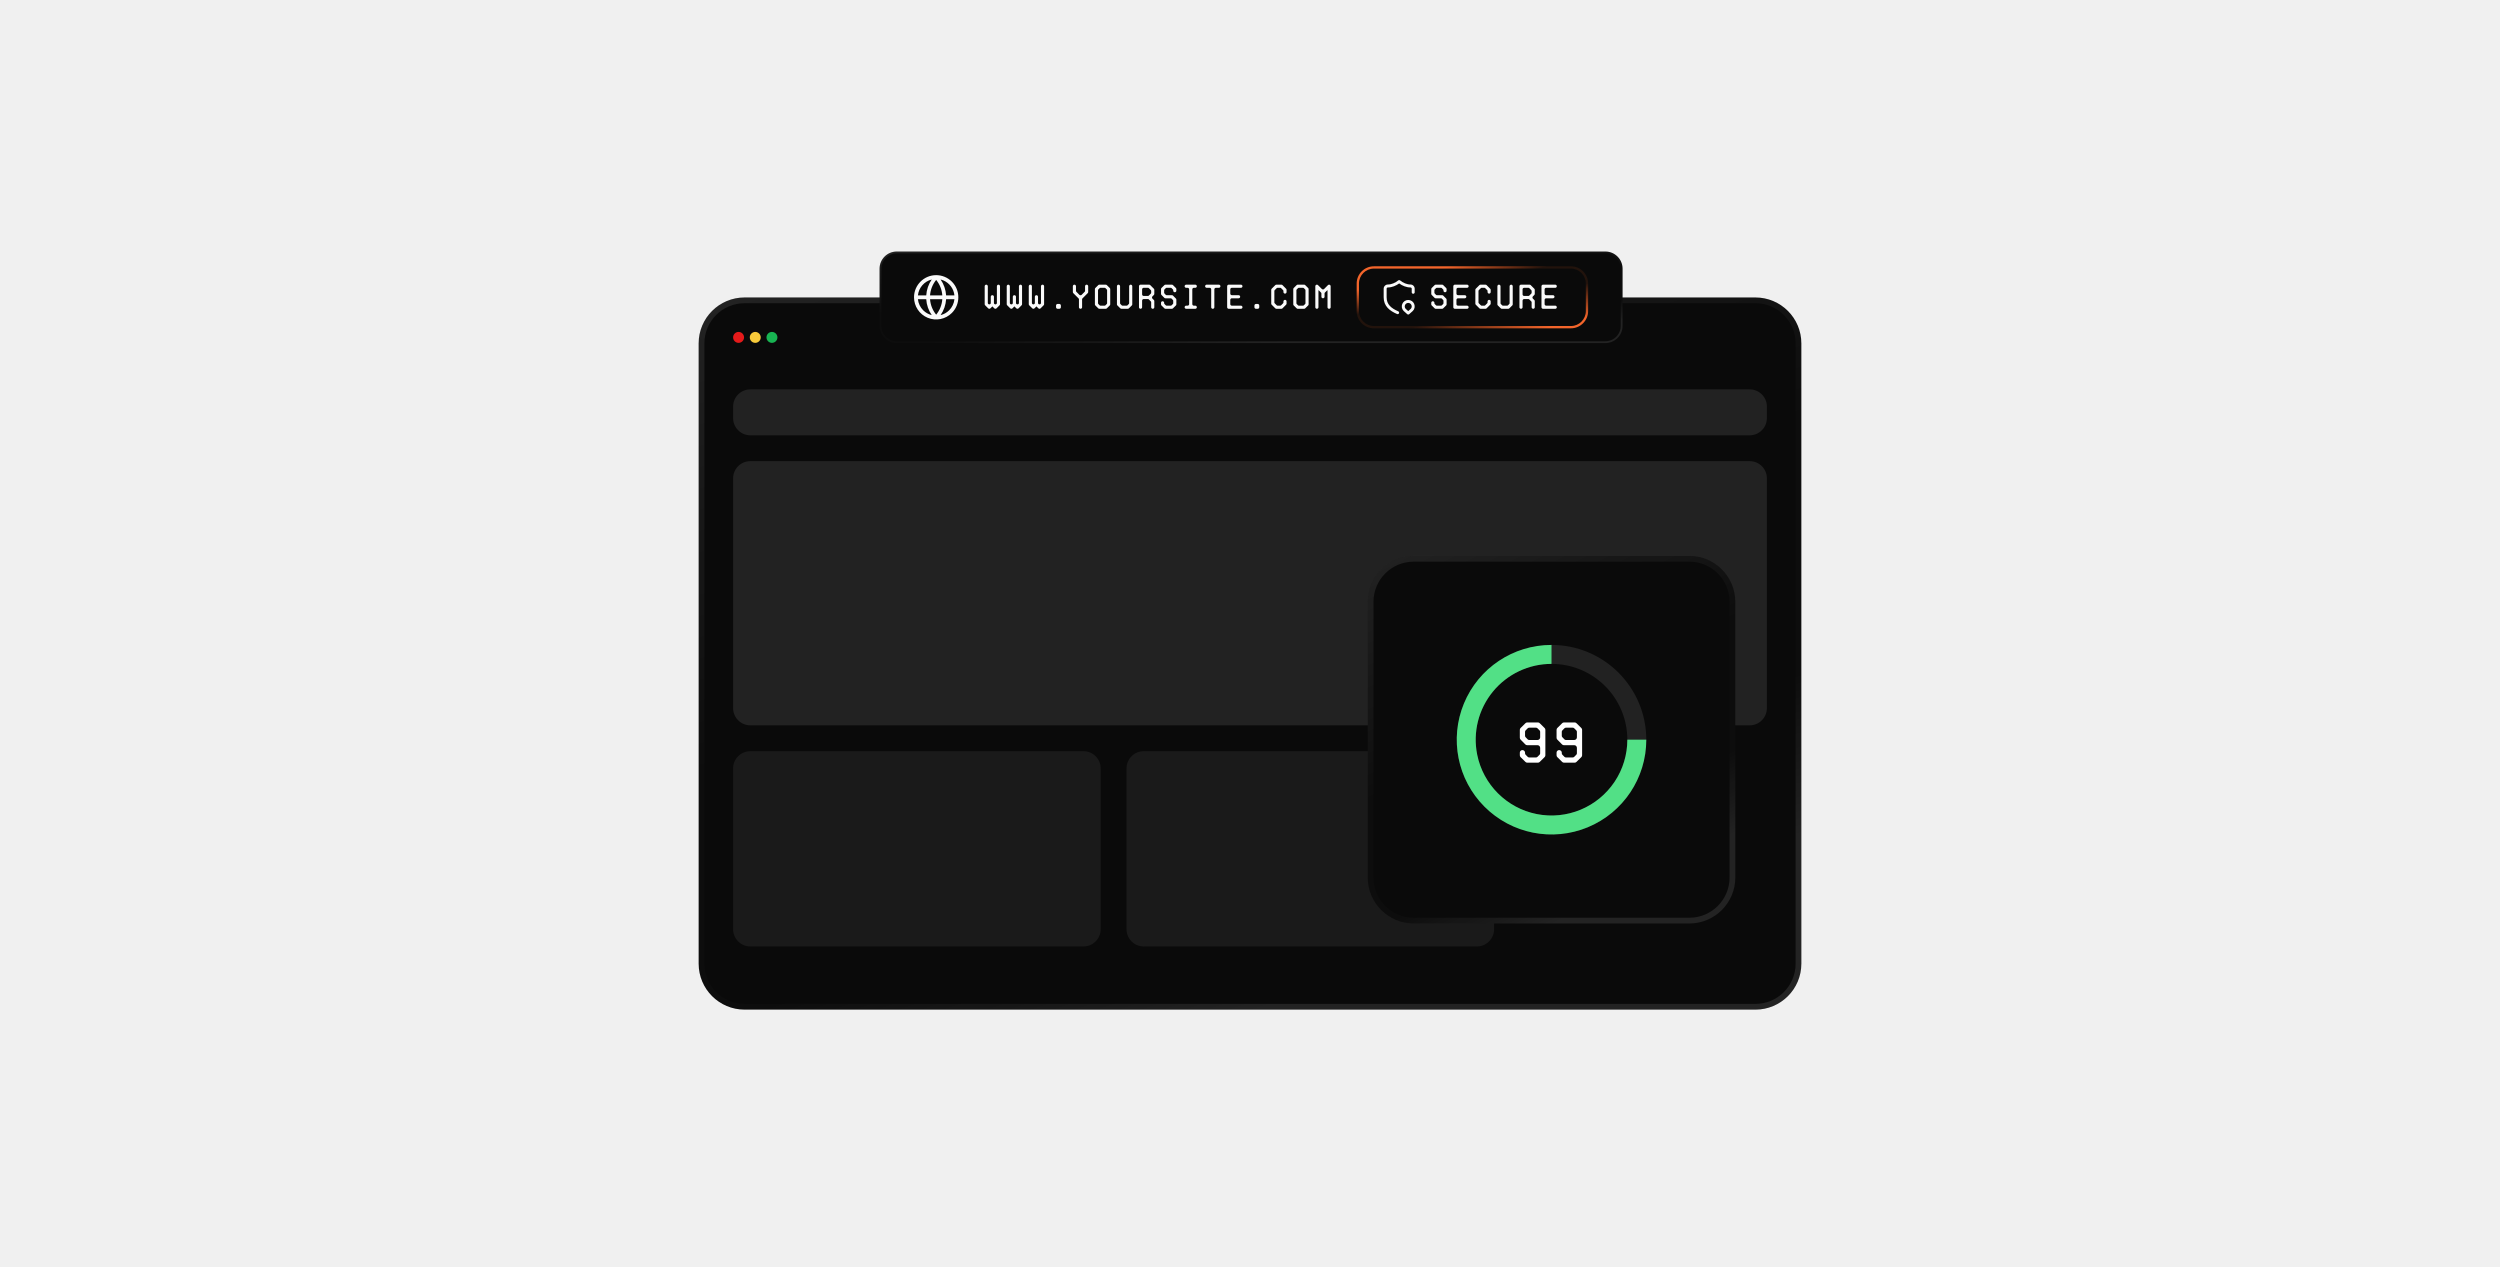
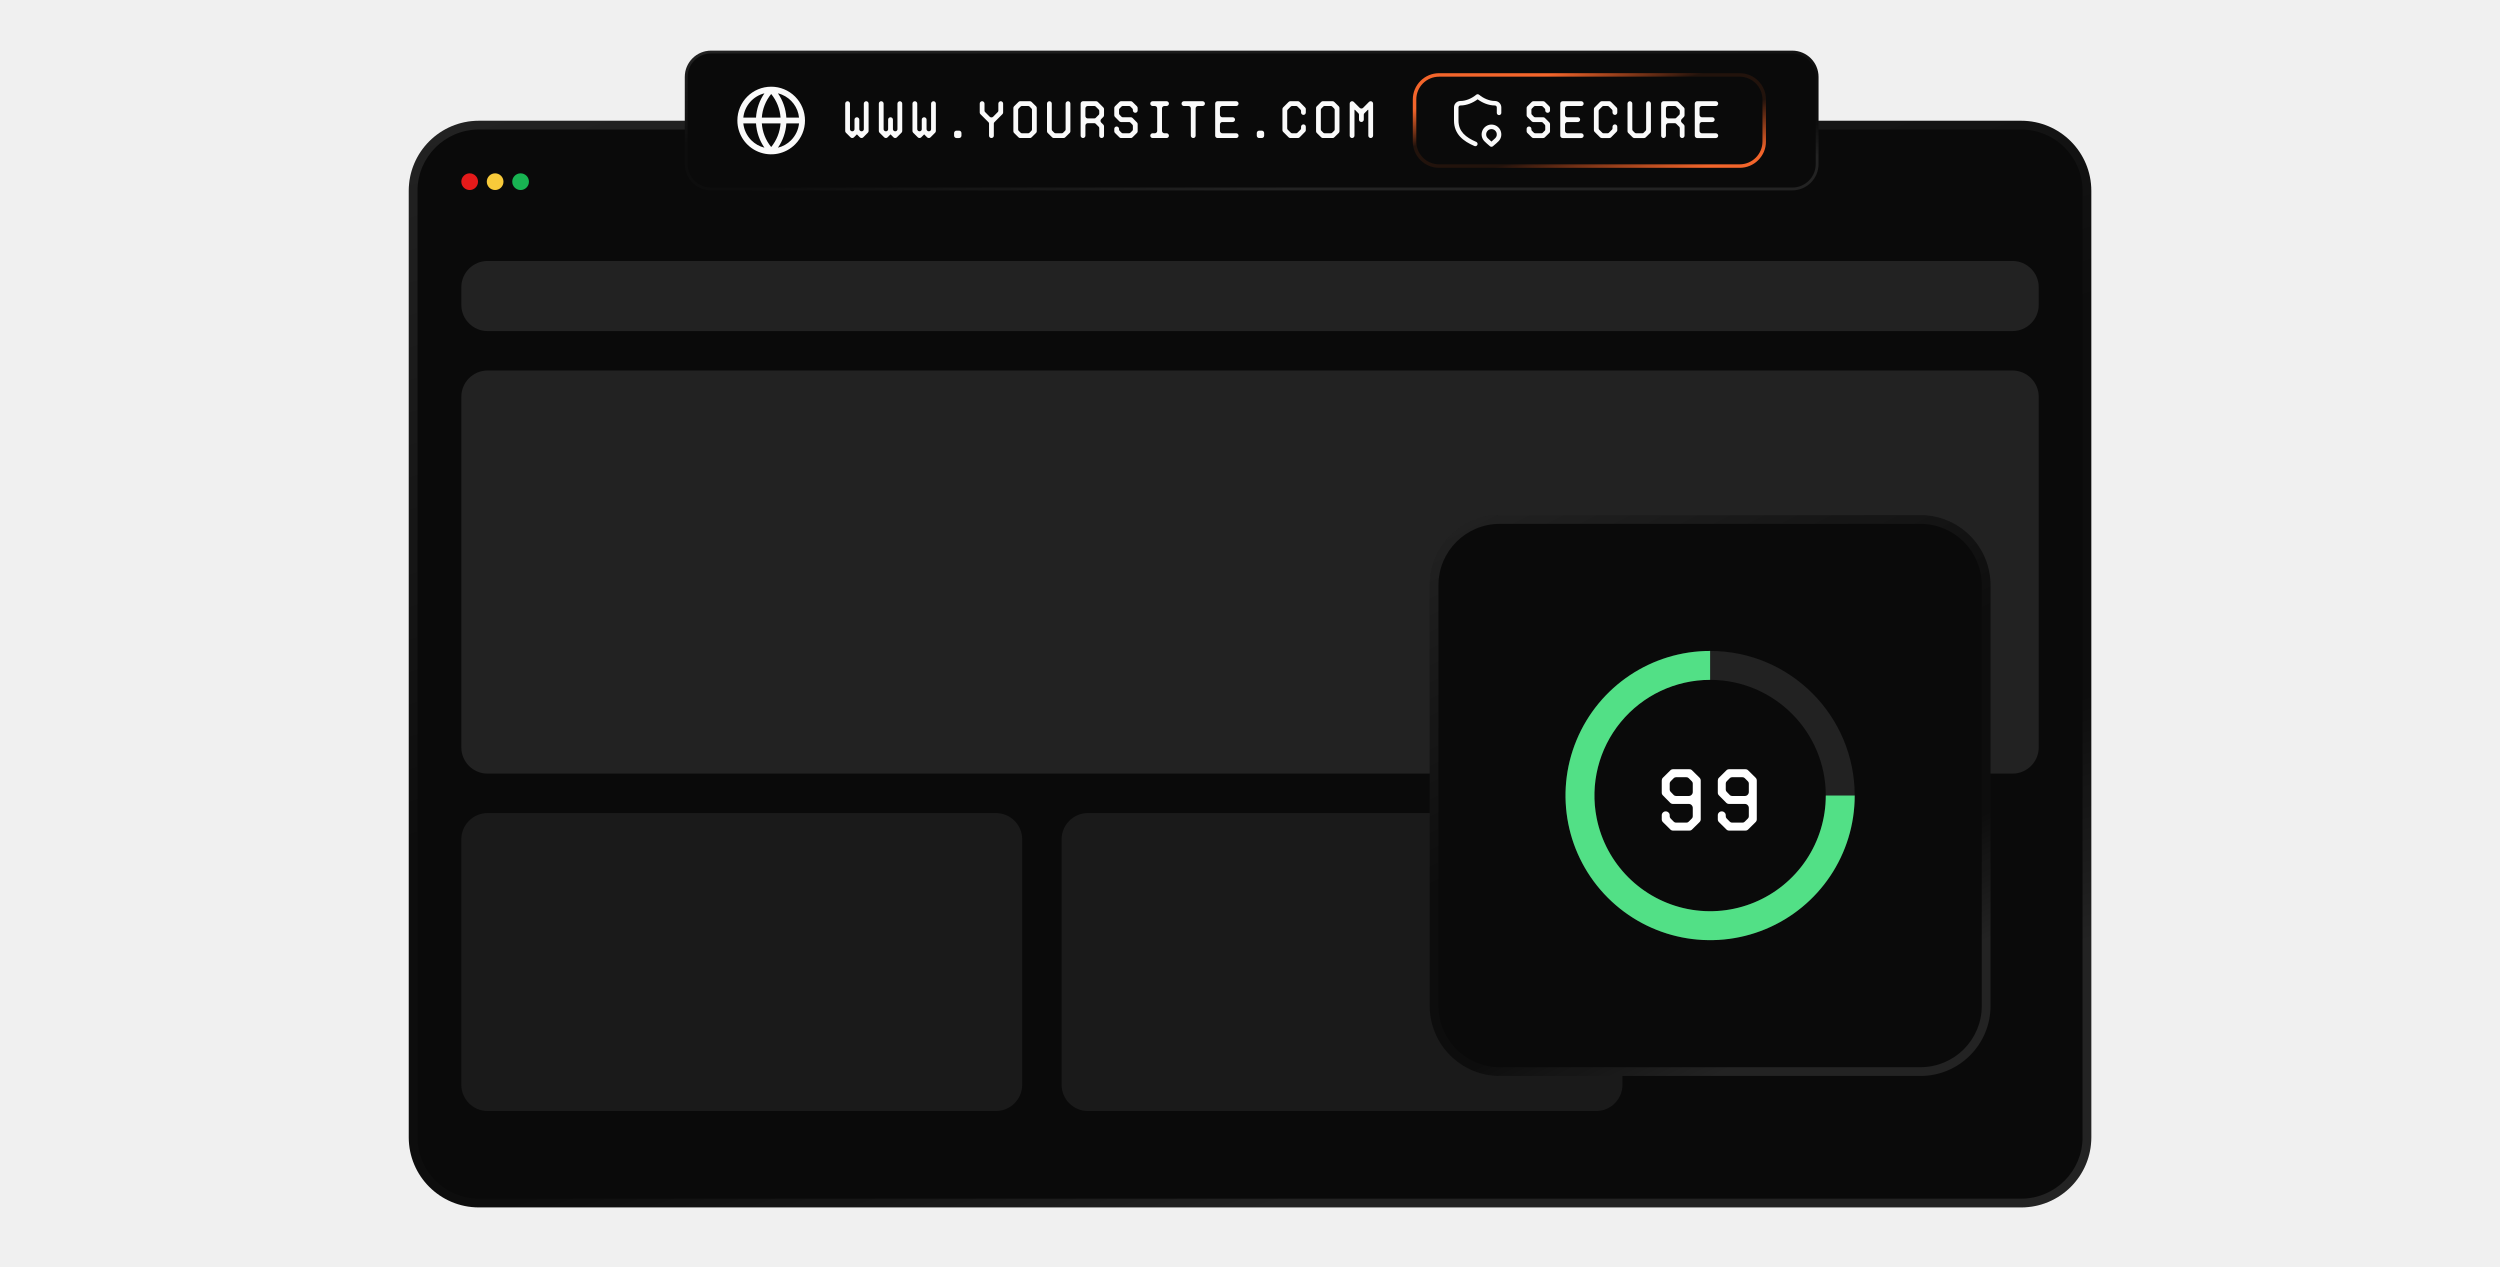
- <svg xmlns="http://www.w3.org/2000/svg" width="592" height="300" viewBox="0 0 592 300" fill="none">
+ <svg xmlns="http://www.w3.org/2000/svg" width="592" height="300" viewBox="102.01 51.7 387.97 196.61" fill="none">
  <g transform="translate(165.44 59.56) scale(0.68)">
    <g>
      <g>
        <g>
          <mask id="path-3-inside-1_1616_203" fill="white">
            <path d="M0 32c0-8.837 7.163-16 16-16h352c8.837 0 16 7.163 16 16v216c0 8.837-7.163 16-16 16H16c-8.837 0-16-7.163-16-16z" />
          </mask>
          <path d="M0 32c0-8.837 7.163-16 16-16h352c8.837 0 16 7.163 16 16v216c0 8.837-7.163 16-16 16H16c-8.837 0-16-7.163-16-16z" fill="#0A0A0A" />
          <path d="M16 16v2h352v-4H16zm368 16h-2v216h4V32zm-16 232v-2H16v4h352zM0 248h2V32h-4v216zm16 16v-2c-7.732 0-14-6.268-14-14h-4c0 9.941 8.059 18 18 18zm368-16h-2c0 7.732-6.268 14-14 14v4c9.941 0 18-8.059 18-18zM368 16v2c7.732 0 14 6.268 14 14h4c0-9.941-8.059-18-18-18zM16 16v-2C6.059 14-2 22.059-2 32h4c0-7.732 6.268-14 14-14z" fill="url(#paint0_linear_1616_203)" fill-opacity=".1" mask="url(#path-3-inside-1_1616_203)" />
          <g>
            <g>
              <circle cx="13.905" cy="29.905" r="1.905" fill="#E51A1A" />
              <circle cx="19.715" cy="29.905" r="1.905" fill="#F8CA3A" />
              <circle cx="25.525" cy="29.905" r="1.905" fill="#18B452" />
            </g>
          </g>
          <g>
            <path d="M12 180a6 6 0 0 1 6-6h116a6 6 0 0 1 6 6v56a6 6 0 0 1-6 6H18a6 6 0 0 1-6-6z" fill="#1A1A1A" />
            <path d="M149 180a6 6 0 0 1 6-6h116a6 6 0 0 1 6 6v56a6 6 0 0 1-6 6H155a6 6 0 0 1-6-6z" fill="#1A1A1A" />
            <path d="M12 54a6 6 0 0 1 6-6h348a6 6 0 0 1 6 6v4a6 6 0 0 1-6 6H18a6 6 0 0 1-6-6z" fill="white" fill-opacity=".1" />
            <path d="M12 79a6 6 0 0 1 6-6h348a6 6 0 0 1 6 6v80a6 6 0 0 1-6 6H18a6 6 0 0 1-6-6z" fill="white" fill-opacity=".1" />
            <g>
              <mask id="path-12-inside-2_1616_203" fill="white">
                <path d="M233 122c0-8.837 7.163-16 16-16h96c8.837 0 16 7.163 16 16v96c0 8.837-7.163 16-16 16h-96c-8.837 0-16-7.163-16-16z" />
              </mask>
              <path d="M233 122c0-8.837 7.163-16 16-16h96c8.837 0 16 7.163 16 16v96c0 8.837-7.163 16-16 16h-96c-8.837 0-16-7.163-16-16z" fill="#0A0A0A" />
              <path d="M249 106v2h96v-4h-96zm112 16h-2v96h4v-96zm-16 112v-2h-96v4h96zm-112-16h2v-96h-4v96zm16 16v-2c-7.732 0-14-6.268-14-14h-4c0 9.941 8.059 18 18 18zm112-16h-2c0 7.732-6.268 14-14 14v4c9.941 0 18-8.059 18-18zm-16-112v2c7.732 0 14 6.268 14 14h4c0-9.941-8.059-18-18-18zm-96 0v-2c-9.941 0-18 8.059-18 18h4c0-7.732 6.268-14 14-14z" fill="url(#paint1_linear_1616_203)" fill-opacity=".1" mask="url(#path-12-inside-2_1616_203)" />
              <g>
                <g>
                  <path d="M330 170c0 18.225-14.775 33-33 33s-33-14.775-33-33 14.775-33 33-33 33 14.775 33 33m-59.4 0c0 14.58 11.82 26.4 26.4 26.4s26.4-11.82 26.4-26.4-11.82-26.4-26.4-26.4-26.4 11.82-26.4 26.4" fill="white" fill-opacity=".1" />
                  <path d="M293.043 169.182v-1.924a.68.68 0 0 0-.205-.498l-.742-.742a.67.67 0 0 0-.498-.196h-2.373a.68.68 0 0 0-.508.196l-.733.742a.68.68 0 0 0-.205.498v1.387q0 .292.205.498l.733.761q.195.196.508.196h2.92a.85.85 0 0 0 .634-.274.9.9 0 0 0 .264-.644m-5.264 5.322v.234q0 .294.205.498l.733.743a.7.7 0 0 0 .508.205h2.373a.68.68 0 0 0 .498-.205l.742-.743a.68.68 0 0 0 .205-.498v-1.894a.9.9 0 0 0-.264-.655.85.85 0 0 0-.634-.273h-3.604a.88.88 0 0 1-.645-.254l-1.679-1.699a.87.87 0 0 1-.254-.645v-2.734q0-.39.254-.645l1.679-1.66a.83.83 0 0 1 .645-.283h3.74q.381 0 .635.283l1.68 1.66a.88.88 0 0 1 .263.645v8.838a.87.87 0 0 1-.263.635l-1.68 1.66a.82.82 0 0 1-.635.283h-3.74a.83.83 0 0 1-.645-.283l-1.679-1.66a.86.86 0 0 1-.254-.635v-.918q0-.371.264-.625a.86.86 0 0 1 .634-.264q.381 0 .645.264a.82.82 0 0 1 .273.625m18.057-5.322v-1.924a.68.68 0 0 0-.205-.498l-.742-.742a.67.67 0 0 0-.498-.196h-2.373a.68.68 0 0 0-.508.196l-.733.742a.68.68 0 0 0-.205.498v1.387q0 .292.205.498l.733.761q.195.196.508.196h2.92a.85.85 0 0 0 .634-.274.9.9 0 0 0 .264-.644m-5.264 5.322v.234q0 .294.205.498l.733.743a.7.7 0 0 0 .508.205h2.373a.68.68 0 0 0 .498-.205l.742-.743a.68.68 0 0 0 .205-.498v-1.894a.9.9 0 0 0-.264-.655.85.85 0 0 0-.634-.273h-3.604a.88.88 0 0 1-.645-.254l-1.679-1.699a.87.87 0 0 1-.254-.645v-2.734q0-.39.254-.645l1.679-1.66a.83.83 0 0 1 .645-.283h3.74q.381 0 .635.283l1.68 1.66a.88.88 0 0 1 .263.645v8.838a.87.87 0 0 1-.263.635l-1.68 1.66a.82.82 0 0 1-.635.283h-3.74a.83.83 0 0 1-.645-.283l-1.679-1.66a.86.86 0 0 1-.254-.635v-.918q0-.371.264-.625a.86.86 0 0 1 .634-.264q.381 0 .645.264a.82.82 0 0 1 .273.625" fill="white" />
                  <path d="M330 170a32.997 32.997 0 0 1-56.335 23.335 33 33 0 0 1-7.153-35.964A33 33 0 0 1 297 137v6.6a26.4 26.4 0 0 0-25.893 31.55 26.405 26.405 0 0 0 20.743 20.743 26.4 26.4 0 0 0 27.101-11.226A26.4 26.4 0 0 0 323.4 170z" fill="#52E086" />
                </g>
              </g>
            </g>
          </g>
        </g>
        <g>
          <path d="M63 6a6 6 0 0 1 6-6h246.747a6 6 0 0 1 6 6v19.888a6 6 0 0 1-6 6H69a6 6 0 0 1-6-6z" fill="#0A0A0A" />
          <path d="M69 .321h246.747A5.68 5.68 0 0 1 321.426 6v19.888a5.68 5.68 0 0 1-5.679 5.678H69a5.68 5.68 0 0 1-5.679-5.678V6A5.68 5.68 0 0 1 69 .321Z" stroke="url(#paint2_linear_1616_203)" stroke-opacity=".1" stroke-width=".643" />
          <g>
            <g>
              <path fill-rule="evenodd" clip-rule="evenodd" d="M82.716 8.228a7.71 7.71 0 0 1 7.716 7.716 7.7 7.7 0 0 1-2.261 5.455A7.713 7.713 0 0 1 75 15.944a7.715 7.715 0 0 1 7.716-7.716m-6.36 8.377a6.4 6.4 0 0 0 1.838 3.86 6.4 6.4 0 0 0 2.983 1.682 10.9 10.9 0 0 1-1.922-5.542zm9.82 0a10.9 10.9 0 0 1-1.922 5.542 6.4 6.4 0 0 0 2.982-1.683 6.4 6.4 0 0 0 1.839-3.859zm-5.595 0a9.56 9.56 0 0 0 2.135 5.39 9.57 9.57 0 0 0 2.135-5.39zm.596-6.868a6.4 6.4 0 0 0-4.821 5.545h2.899c.12-1.995.789-3.912 1.922-5.545m1.539.154a9.56 9.56 0 0 0-2.135 5.392h4.27a9.57 9.57 0 0 0-2.135-5.392m1.538-.153a10.9 10.9 0 0 1 1.923 5.545h2.896a6.38 6.38 0 0 0-3.911-5.246 6.5 6.5 0 0 0-.908-.299" fill="#FAFAFA" />
            </g>
            <path d="M103.857 17.928v-5.842q0-.222.164-.38a.53.53 0 0 1 .768 0 .52.52 0 0 1 .158.38v6.252a.52.52 0 0 1-.158.381l-1.066 1.067a.52.52 0 0 1-.381.158.53.53 0 0 1-.387-.158l-.674-.68-.679.68a.53.53 0 0 1-.387.158.52.52 0 0 1-.381-.158l-1.072-1.067a.52.52 0 0 1-.153-.38v-6.253q0-.222.159-.38a.5.5 0 0 1 .38-.165q.224 0 .387.165.165.158.164.38v5.842a.44.44 0 0 0 .158.34q.159.14.358.14a.53.53 0 0 0 .363-.134.45.45 0 0 0 .152-.346v-2.185q0-.23.153-.381a.54.54 0 0 1 .398-.158q.224 0 .381.158a.5.5 0 0 1 .164.38v2.186a.44.44 0 0 0 .158.34q.159.14.358.14a.53.53 0 0 0 .363-.134.45.45 0 0 0 .152-.346m7.676 0v-5.842q0-.222.164-.38a.53.53 0 0 1 .768 0 .52.52 0 0 1 .158.38v6.252a.52.52 0 0 1-.158.381l-1.067 1.067a.52.52 0 0 1-.38.158.53.53 0 0 1-.387-.158l-.674-.68-.68.68a.52.52 0 0 1-.386.158.52.52 0 0 1-.381-.158l-1.072-1.067a.52.52 0 0 1-.153-.38v-6.253a.52.52 0 0 1 .158-.38.5.5 0 0 1 .381-.165q.224 0 .387.165a.5.5 0 0 1 .164.38v5.842a.44.44 0 0 0 .158.34q.159.14.358.14a.53.53 0 0 0 .363-.134.45.45 0 0 0 .152-.346v-2.185q0-.23.153-.381a.54.54 0 0 1 .398-.158.52.52 0 0 1 .381.158.5.5 0 0 1 .164.38v2.186a.44.44 0 0 0 .158.34q.159.14.358.14a.53.53 0 0 0 .363-.134.45.45 0 0 0 .152-.346m7.676 0v-5.842q0-.222.164-.38a.53.53 0 0 1 .387-.165q.222 0 .381.165a.52.52 0 0 1 .158.38v6.252a.52.52 0 0 1-.158.381l-1.067 1.067a.52.52 0 0 1-.381.158.52.52 0 0 1-.386-.158l-.674-.68-.68.68a.53.53 0 0 1-.387.158.52.52 0 0 1-.38-.158l-1.073-1.067a.52.52 0 0 1-.152-.38v-6.253a.52.52 0 0 1 .158-.38.53.53 0 0 1 .768 0 .5.5 0 0 1 .164.38v5.842a.44.44 0 0 0 .158.34q.158.14.357.14a.53.53 0 0 0 .364-.134.45.45 0 0 0 .152-.346v-2.185q0-.23.152-.381a.54.54 0 0 1 .399-.158.52.52 0 0 1 .381.158.5.5 0 0 1 .164.38v2.186q0 .2.158.34t.357.14a.53.53 0 0 0 .364-.134.45.45 0 0 0 .152-.346m6.393 2.016h-.604a.52.52 0 0 1-.381-.158.52.52 0 0 1-.158-.381V18.8a.52.52 0 0 1 .158-.38.52.52 0 0 1 .381-.159h.604q.222 0 .38.158a.52.52 0 0 1 .159.381v.604a.52.52 0 0 1-.159.38.52.52 0 0 1-.38.159m6.714-3.598-1.839-1.84a.53.53 0 0 1-.165-.392v-2.028q0-.222.159-.38a.5.5 0 0 1 .381-.165q.222 0 .386.165.165.158.164.38v1.618q0 .175.123.298l1.067 1.084a.52.52 0 0 0 .381.153q.246 0 .398-.153l1.067-1.084a.4.4 0 0 0 .123-.298v-1.618q0-.222.164-.38a.53.53 0 0 1 .386-.165q.224 0 .381.165a.52.52 0 0 1 .158.38v2.028q0 .223-.17.392l-1.834 1.84a.4.4 0 0 0-.117.299v2.76a.52.52 0 0 1-.158.386.55.55 0 0 1-.398.153.52.52 0 0 1-.381-.158.52.52 0 0 1-.158-.381v-2.76a.4.4 0 0 0-.118-.299m9.844-4.635 1.008.996a.53.53 0 0 1 .158.387v5.303a.52.52 0 0 1-.158.38l-1.008.997a.5.5 0 0 1-.392.17h-2.233a.5.5 0 0 1-.387-.17l-1.007-.996a.52.52 0 0 1-.153-.381v-5.303q0-.234.153-.386l1.007-.997a.5.5 0 0 1 .387-.17h2.233q.24 0 .392.17m-.492 7.02.445-.445a.4.4 0 0 0 .123-.3v-4.488a.4.4 0 0 0-.123-.298l-.445-.446a.4.4 0 0 0-.299-.117h-1.424a.4.4 0 0 0-.304.117l-.44.446a.4.4 0 0 0-.123.299v4.488q0 .176.123.299l.44.445a.4.4 0 0 0 .304.123h1.424a.4.4 0 0 0 .299-.123m5.086-6.645v5.9q0 .177.123.3l.439.445a.42.42 0 0 0 .305.123h1.424a.4.4 0 0 0 .299-.123l.445-.445a.4.4 0 0 0 .123-.3v-5.9q0-.222.164-.38a.53.53 0 0 1 .768 0 .52.52 0 0 1 .158.38v6.311a.52.52 0 0 1-.158.38l-1.008.997a.5.5 0 0 1-.393.17h-2.232a.5.5 0 0 1-.387-.17l-1.008-.996a.52.52 0 0 1-.152-.381v-6.31a.52.52 0 0 1 .158-.381.53.53 0 0 1 .768 0 .5.5 0 0 1 .164.38m9.715 4.471h-1.5a.5.5 0 0 0-.381.164.52.52 0 0 0-.158.381v2.303a.5.5 0 0 1-.164.38.54.54 0 0 1-.387.159.52.52 0 0 1-.381-.158.52.52 0 0 1-.158-.381v-7.319a.52.52 0 0 1 .158-.38.5.5 0 0 1 .381-.165h3q.222 0 .392.17l1.249 1.249a.53.53 0 0 1 .158.386v1.412a.53.53 0 0 1-.17.387l-.481.48a.52.52 0 0 0-.152.381.58.58 0 0 0 .152.399l.493.48a.52.52 0 0 1 .158.381v2.139a.52.52 0 0 1-.158.38.52.52 0 0 1-.381.159.54.54 0 0 1-.387-.158.5.5 0 0 1-.164-.381v-1.729a.4.4 0 0 0-.123-.299l-.697-.697a.4.4 0 0 0-.299-.123m.299-1.207.697-.697a.4.4 0 0 0 .123-.299v-.603a.4.4 0 0 0-.123-.3l-.697-.697a.4.4 0 0 0-.299-.117h-1.5a.52.52 0 0 0-.381.158.52.52 0 0 0-.158.381v1.752q0 .223.158.381a.52.52 0 0 0 .381.158h1.5q.181 0 .299-.117m8.496-1.705v-.146a.4.4 0 0 0-.123-.3l-.446-.445a.4.4 0 0 0-.299-.117h-1.423a.4.4 0 0 0-.305.117l-.439.446a.4.4 0 0 0-.124.299v.832q0 .175.124.298l.439.457q.117.118.305.118h1.834a.52.52 0 0 1 .381.158l1.007 1.02a.52.52 0 0 1 .159.38v1.635a.52.52 0 0 1-.159.38l-1.007.997a.5.5 0 0 1-.381.17h-2.245a.5.5 0 0 1-.386-.17l-1.008-.996a.52.52 0 0 1-.152-.381v-.55q0-.224.158-.376a.52.52 0 0 1 .381-.158q.228 0 .386.158a.5.5 0 0 1 .164.375v.14q0 .177.124.3l.439.445a.42.42 0 0 0 .305.123h1.423a.4.4 0 0 0 .299-.123l.446-.445a.4.4 0 0 0 .123-.3v-.814a.4.4 0 0 0-.123-.299l-.446-.457a.4.4 0 0 0-.299-.122h-1.834a.52.52 0 0 1-.386-.153l-1.008-1.02a.52.52 0 0 1-.152-.386v-1.64q0-.235.152-.388l1.008-.996a.5.5 0 0 1 .386-.17h2.245q.228 0 .381.17l1.007.996a.53.53 0 0 1 .159.387v.551a.52.52 0 0 1-.159.38.52.52 0 0 1-.381.16.54.54 0 0 1-.386-.16.5.5 0 0 1-.164-.38m7.687 6.299h-3.181a.52.52 0 0 1-.381-.158.52.52 0 0 1-.159-.381q0-.224.159-.387a.5.5 0 0 1 .381-.164h.503a.52.52 0 0 0 .381-.158.54.54 0 0 0 .158-.387v-5.133a.52.52 0 0 0-.158-.38.52.52 0 0 0-.381-.159h-.503a.5.5 0 0 1-.381-.164.54.54 0 0 1-.159-.387q0-.222.159-.38a.5.5 0 0 1 .381-.165h3.181q.224 0 .381.165a.52.52 0 0 1 .158.38.54.54 0 0 1-.158.387.5.5 0 0 1-.381.164h-.504a.52.52 0 0 0-.381.158.52.52 0 0 0-.158.381v5.133a.54.54 0 0 0 .539.545h.504q.224 0 .381.164.158.164.158.387a.52.52 0 0 1-.158.38.52.52 0 0 1-.381.159m6.633-6.768v6.229a.53.53 0 0 1-.557.539.52.52 0 0 1-.381-.158.52.52 0 0 1-.158-.381v-6.229a.52.52 0 0 0-.158-.38.52.52 0 0 0-.381-.159h-1.043a.5.5 0 0 1-.381-.164.54.54 0 0 1-.158-.387.52.52 0 0 1 .158-.38.5.5 0 0 1 .381-.165h4.26q.222 0 .381.165a.52.52 0 0 1 .158.38.54.54 0 0 1-.158.387.5.5 0 0 1-.381.164h-1.043a.52.52 0 0 0-.381.158.52.52 0 0 0-.158.381m4.459 6.229v-7.319a.52.52 0 0 1 .158-.38.5.5 0 0 1 .381-.165h4.26q.222 0 .381.165a.52.52 0 0 1 .158.38.54.54 0 0 1-.158.387.5.5 0 0 1-.381.164h-3.17a.52.52 0 0 0-.381.158.52.52 0 0 0-.158.381v1.477a.54.54 0 0 0 .158.387q.157.164.381.164h2.355q.224 0 .387.158a.53.53 0 0 1 0 .768.53.53 0 0 1-.387.163h-2.355a.5.5 0 0 0-.381.165.55.55 0 0 0-.158.392v1.46a.54.54 0 0 0 .539.544h3.17q.222 0 .381.164a.54.54 0 0 1 .158.387.52.52 0 0 1-.158.38.52.52 0 0 1-.381.159h-4.26a.52.52 0 0 1-.381-.158.52.52 0 0 1-.158-.381m10.641.539h-.604a.52.52 0 0 1-.381-.158.52.52 0 0 1-.158-.381V18.8a.52.52 0 0 1 .158-.38.52.52 0 0 1 .381-.159h.604q.222 0 .38.158a.52.52 0 0 1 .159.381v.604a.52.52 0 0 1-.159.38.52.52 0 0 1-.38.159m5.8-6.193v3.984q0 .176.123.299l.692.697a.4.4 0 0 0 .305.123h.919a.4.4 0 0 0 .299-.123l.698-.697a.4.4 0 0 0 .123-.3v-.357q0-.222.164-.386a.53.53 0 0 1 .386-.164q.224 0 .381.164.159.164.158.386v.768q0 .229-.17.38l-1.248 1.26a.52.52 0 0 1-.38.159h-1.741a.55.55 0 0 1-.398-.17l-1.248-1.248a.52.52 0 0 1-.152-.381v-4.799q0-.234.152-.386l1.248-1.249a.55.55 0 0 1 .398-.17h1.741q.222 0 .38.159l1.248 1.26q.17.152.17.386v.768a.54.54 0 0 1-.158.386.5.5 0 0 1-.381.165.53.53 0 0 1-.386-.164.53.53 0 0 1-.164-.387v-.364a.4.4 0 0 0-.123-.298l-.698-.698a.4.4 0 0 0-.299-.117h-.919a.4.4 0 0 0-.305.117l-.692.698a.4.4 0 0 0-.123.299m10.758-2.04 1.008.996a.53.53 0 0 1 .158.387v5.303a.52.52 0 0 1-.158.38l-1.008.997a.5.5 0 0 1-.392.17h-2.233a.5.5 0 0 1-.387-.17l-1.007-.996a.52.52 0 0 1-.153-.381v-5.303q0-.234.153-.386l1.007-.997a.5.5 0 0 1 .387-.17h2.233q.24 0 .392.17m-.492 7.02.445-.445a.4.4 0 0 0 .123-.3v-4.488a.4.4 0 0 0-.123-.298l-.445-.446a.4.4 0 0 0-.299-.117h-1.424a.4.4 0 0 0-.304.117l-.44.446a.4.4 0 0 0-.123.299v4.488q0 .176.123.299l.44.445a.4.4 0 0 0 .304.123h1.424a.4.4 0 0 0 .299-.123m8.244.674v-5.819q0-.1-.047-.1a.1.1 0 0 0-.076.036l-.791.791a.4.4 0 0 0-.117.305v1.125a.5.5 0 0 1-.164.38.52.52 0 0 1-.381.159.55.55 0 0 1-.398-.153.54.54 0 0 1-.153-.386v-1.125a.4.4 0 0 0-.117-.305l-.791-.791a.1.1 0 0 0-.076-.035q-.047 0-.047.1v5.818a.5.5 0 0 1-.164.38.54.54 0 0 1-.387.159.52.52 0 0 1-.381-.158.52.52 0 0 1-.158-.381v-7.319a.52.52 0 0 1 .158-.38.5.5 0 0 1 .381-.165q.234 0 .393.159l1.347 1.353a.57.57 0 0 0 .393.158.53.53 0 0 0 .387-.158l1.341-1.353a.54.54 0 0 1 .399-.159q.222 0 .381.165a.52.52 0 0 1 .158.38v7.319a.52.52 0 0 1-.158.38.52.52 0 0 1-.381.159.54.54 0 0 1-.387-.158.5.5 0 0 1-.164-.381" fill="#FAFAFA" />
          </g>
          <g>
            <mask id="path-21-inside-3_1616_203" fill="white">
              <path d="M229.147 11.144a6 6 0 0 1 6-6h68.6a6 6 0 0 1 6 6v9.6a6 6 0 0 1-6 6h-68.6a6 6 0 0 1-6-6z" />
            </mask>
            <path d="M229.147 11.144a6 6 0 0 1 6-6h68.6a6 6 0 0 1 6 6v9.6a6 6 0 0 1-6 6h-68.6a6 6 0 0 1-6-6z" fill="#0A0A0A" />
            <path d="M235.147 5.144v.8h68.6v-1.6h-68.6zm74.6 6h-.8v9.6h1.6v-9.6zm-6 15.6v-.8h-68.6v1.6h68.6zm-74.6-6h.8v-9.6h-1.6v9.6zm6 6v-.8a5.2 5.2 0 0 1-5.2-5.2h-1.6a6.8 6.8 0 0 0 6.8 6.8zm74.6-6h-.8a5.2 5.2 0 0 1-5.2 5.2v1.6a6.8 6.8 0 0 0 6.8-6.8zm-6-15.6v.8a5.2 5.2 0 0 1 5.2 5.2h1.6a6.8 6.8 0 0 0-6.8-6.8zm-68.6 0v-.8a6.8 6.8 0 0 0-6.8 6.8h1.6a5.2 5.2 0 0 1 5.2-5.2z" fill="url(#paint3_linear_1616_203)" mask="url(#path-21-inside-3_1616_203)" />
            <g>
              <path fill-rule="evenodd" clip-rule="evenodd" d="M247.099 16.87c.442 0 .885.132 1.253.378l.009.006.131.097c.297.238.538.545.686.91.166.41.209.86.133 1.288l-.003.013a2.2 2.2 0 0 1-.626 1.15l-.001-.002c-.231.239-.659.613-1.251 1.113a.515.515 0 0 1-.661.002q-.865-.723-1.258-1.127a2.21 2.21 0 0 1-.482-2.436c.169-.418.459-.76.816-1.008l.008-.006a2.25 2.25 0 0 1 1.246-.378m0 1.028c-.238 0-.47.07-.668.2a1.25 1.25 0 0 0-.45.55l-.004.011c-.095.22-.119.464-.071.696.042.209.135.399.271.552l.062.064.012.013c.174.18.453.433.845.77.426-.366.71-.615.858-.77l.013-.013c.17-.164.285-.378.333-.616a1.3 1.3 0 0 0-.075-.707 1.25 1.25 0 0 0-.451-.55 1.25 1.25 0 0 0-.675-.2m-3.406-7.887a.52.52 0 0 1 .584.052c.962.801 2.307 1.424 3.613 1.424.799 0 1.457.659 1.458 1.457v1.286a.516.516 0 0 1-1.03 0v-1.286a.437.437 0 0 0-.428-.429c-1.453 0-2.875-.614-3.943-1.405-1.069.79-2.49 1.405-3.943 1.405a.437.437 0 0 0-.428.429v3c0 1.284.422 2.232 1.118 2.99.711.773 1.726 1.37 2.944 1.894a.515.515 0 0 1-.408.945c-1.27-.547-2.44-1.214-3.294-2.144-.868-.946-1.388-2.141-1.388-3.685v-3c0-.798.658-1.457 1.456-1.457 1.307 0 2.651-.623 3.614-1.424z" fill="#FAFAFA" />
            </g>
            <path d="M259.373 13.645v-.146a.4.4 0 0 0-.123-.3l-.445-.445a.4.4 0 0 0-.299-.117h-1.424a.4.4 0 0 0-.305.117l-.439.446a.4.4 0 0 0-.123.299v.832q0 .175.123.298l.439.457q.117.118.305.118h1.834a.52.52 0 0 1 .381.158l1.008 1.02a.52.52 0 0 1 .158.38v1.635a.52.52 0 0 1-.158.38l-1.008.997a.5.5 0 0 1-.381.17h-2.244a.5.5 0 0 1-.387-.17l-1.008-.996a.52.52 0 0 1-.152-.381v-.55q0-.224.158-.376a.52.52 0 0 1 .381-.158q.228 0 .387.158a.5.5 0 0 1 .164.375v.14q0 .177.123.3l.439.445a.42.42 0 0 0 .305.123h1.424a.4.4 0 0 0 .299-.123l.445-.445a.4.4 0 0 0 .123-.3v-.814a.4.4 0 0 0-.123-.299l-.445-.457a.4.4 0 0 0-.299-.123h-1.834a.53.53 0 0 1-.387-.152l-1.008-1.02a.53.53 0 0 1-.152-.386v-1.64q0-.235.152-.388l1.008-.996a.5.5 0 0 1 .387-.17h2.244q.228 0 .381.17l1.008.996a.53.53 0 0 1 .158.387v.551a.52.52 0 0 1-.158.38.52.52 0 0 1-.381.159.54.54 0 0 1-.387-.158.5.5 0 0 1-.164-.381m3.428 5.76v-7.319a.52.52 0 0 1 .158-.38.5.5 0 0 1 .381-.165h4.26q.222 0 .38.165a.52.52 0 0 1 .159.38.54.54 0 0 1-.159.387.5.5 0 0 1-.38.164h-3.17a.52.52 0 0 0-.381.158.52.52 0 0 0-.158.381v1.477q0 .222.158.386.158.165.381.165h2.355a.54.54 0 0 1 .387.158.53.53 0 0 1 0 .768.53.53 0 0 1-.387.163h-2.355a.5.5 0 0 0-.381.165.54.54 0 0 0-.158.392v1.459q0 .222.158.387a.52.52 0 0 0 .381.158h3.17q.222 0 .38.164.159.164.159.387a.52.52 0 0 1-.159.38.52.52 0 0 1-.38.159h-4.26a.52.52 0 0 1-.381-.158.52.52 0 0 1-.158-.381m8.765-5.655v3.985q0 .176.123.299l.692.697a.4.4 0 0 0 .305.123h.919a.4.4 0 0 0 .299-.123l.698-.697a.4.4 0 0 0 .123-.3v-.357q0-.222.164-.386a.53.53 0 0 1 .386-.164q.224 0 .381.164.159.164.158.386v.768a.49.49 0 0 1-.169.38l-1.249 1.26a.52.52 0 0 1-.38.159h-1.741a.55.55 0 0 1-.398-.17l-1.248-1.248a.52.52 0 0 1-.152-.381v-4.799q0-.234.152-.387l1.248-1.248a.55.55 0 0 1 .398-.17h1.741q.222 0 .38.159l1.249 1.26q.17.152.169.386v.768a.54.54 0 0 1-.158.386.5.5 0 0 1-.381.165.53.53 0 0 1-.386-.165.53.53 0 0 1-.164-.386v-.364a.4.4 0 0 0-.123-.298l-.698-.698a.4.4 0 0 0-.299-.117h-.919a.4.4 0 0 0-.305.117l-.692.698a.4.4 0 0 0-.123.298m7.676-1.664v5.9q0 .177.123.3l.44.445a.4.4 0 0 0 .304.123h1.424a.4.4 0 0 0 .299-.123l.445-.445a.4.4 0 0 0 .123-.3v-5.9q0-.222.164-.38a.53.53 0 0 1 .768 0 .52.52 0 0 1 .158.38v6.31a.52.52 0 0 1-.158.382l-1.008.996a.5.5 0 0 1-.392.17h-2.233a.5.5 0 0 1-.387-.17l-1.007-.996a.52.52 0 0 1-.153-.381v-6.31q0-.224.159-.381a.5.5 0 0 1 .38-.165q.224 0 .387.165.164.158.164.38m9.715 4.471h-1.5a.5.5 0 0 0-.381.164.52.52 0 0 0-.158.381v2.303a.5.5 0 0 1-.164.38.54.54 0 0 1-.387.159.52.52 0 0 1-.381-.158.52.52 0 0 1-.158-.381v-7.319a.52.52 0 0 1 .158-.38.5.5 0 0 1 .381-.165h3a.54.54 0 0 1 .393.17l1.248 1.248a.53.53 0 0 1 .158.387v1.412a.53.53 0 0 1-.17.387l-.48.48a.52.52 0 0 0-.153.381q0 .229.153.399l.492.48a.52.52 0 0 1 .158.381v2.139a.52.52 0 0 1-.158.38.52.52 0 0 1-.381.159.54.54 0 0 1-.387-.158.5.5 0 0 1-.164-.381v-1.729a.4.4 0 0 0-.123-.299l-.697-.697a.4.4 0 0 0-.299-.123m.299-1.207.697-.697a.4.4 0 0 0 .123-.3v-.603a.4.4 0 0 0-.123-.298l-.697-.698a.4.4 0 0 0-.299-.117h-1.5a.52.52 0 0 0-.381.158.52.52 0 0 0-.158.381v1.752a.52.52 0 0 0 .158.381.52.52 0 0 0 .381.158h1.5a.4.4 0 0 0 .299-.117m4.248 4.055v-7.319a.52.52 0 0 1 .158-.38.5.5 0 0 1 .381-.165h4.26q.222 0 .381.165a.52.52 0 0 1 .158.38.54.54 0 0 1-.158.387.5.5 0 0 1-.381.164h-3.17a.52.52 0 0 0-.381.158.52.52 0 0 0-.158.381v1.477q0 .222.158.386.158.165.381.165h2.355q.224 0 .387.158a.53.53 0 0 1 0 .768.53.53 0 0 1-.387.163h-2.355a.5.5 0 0 0-.381.165.54.54 0 0 0-.158.392v1.459q0 .222.158.387a.52.52 0 0 0 .381.158h3.17q.222 0 .381.164a.54.54 0 0 1 .158.387.52.52 0 0 1-.158.38.52.52 0 0 1-.381.159h-4.26a.52.52 0 0 1-.381-.158.52.52 0 0 1-.158-.381" fill="#FAFAFA" />
          </g>
        </g>
      </g>
    </g>
  </g>
  <defs>
    <linearGradient id="paint0_linear_1616_203" x1="0" y1="16" x2="90.651" y2="296.727" gradientUnits="userSpaceOnUse">
      <stop stop-color="white" />
      <stop offset=".548" stop-color="white" stop-opacity=".1" />
      <stop offset=".817" stop-color="white" stop-opacity=".1" />
      <stop offset="1" stop-color="white" />
    </linearGradient>
    <linearGradient id="paint1_linear_1616_203" x1="233" y1="106" x2="297" y2="234" gradientUnits="userSpaceOnUse">
      <stop stop-color="white" />
      <stop offset=".548" stop-color="white" stop-opacity=".1" />
      <stop offset=".817" stop-color="white" stop-opacity=".1" />
      <stop offset="1" stop-color="white" />
    </linearGradient>
    <linearGradient id="paint2_linear_1616_203" x1="63" y1="0" x2="65.447" y2="39.709" gradientUnits="userSpaceOnUse">
      <stop stop-color="white" />
      <stop offset=".548" stop-color="white" stop-opacity=".1" />
      <stop offset=".817" stop-color="white" stop-opacity=".1" />
      <stop offset="1" stop-color="white" />
    </linearGradient>
    <linearGradient id="paint3_linear_1616_203" x1="245.834" y1="9.194" x2="252.932" y2="37.326" gradientUnits="userSpaceOnUse">
      <stop stop-color="#F3652B" />
      <stop offset=".285" stop-color="#FE601F" stop-opacity=".1" />
      <stop offset=".6" stop-color="#FE601F" stop-opacity=".1" />
      <stop offset="1" stop-color="#F3652B" />
    </linearGradient>
  </defs>
</svg>
